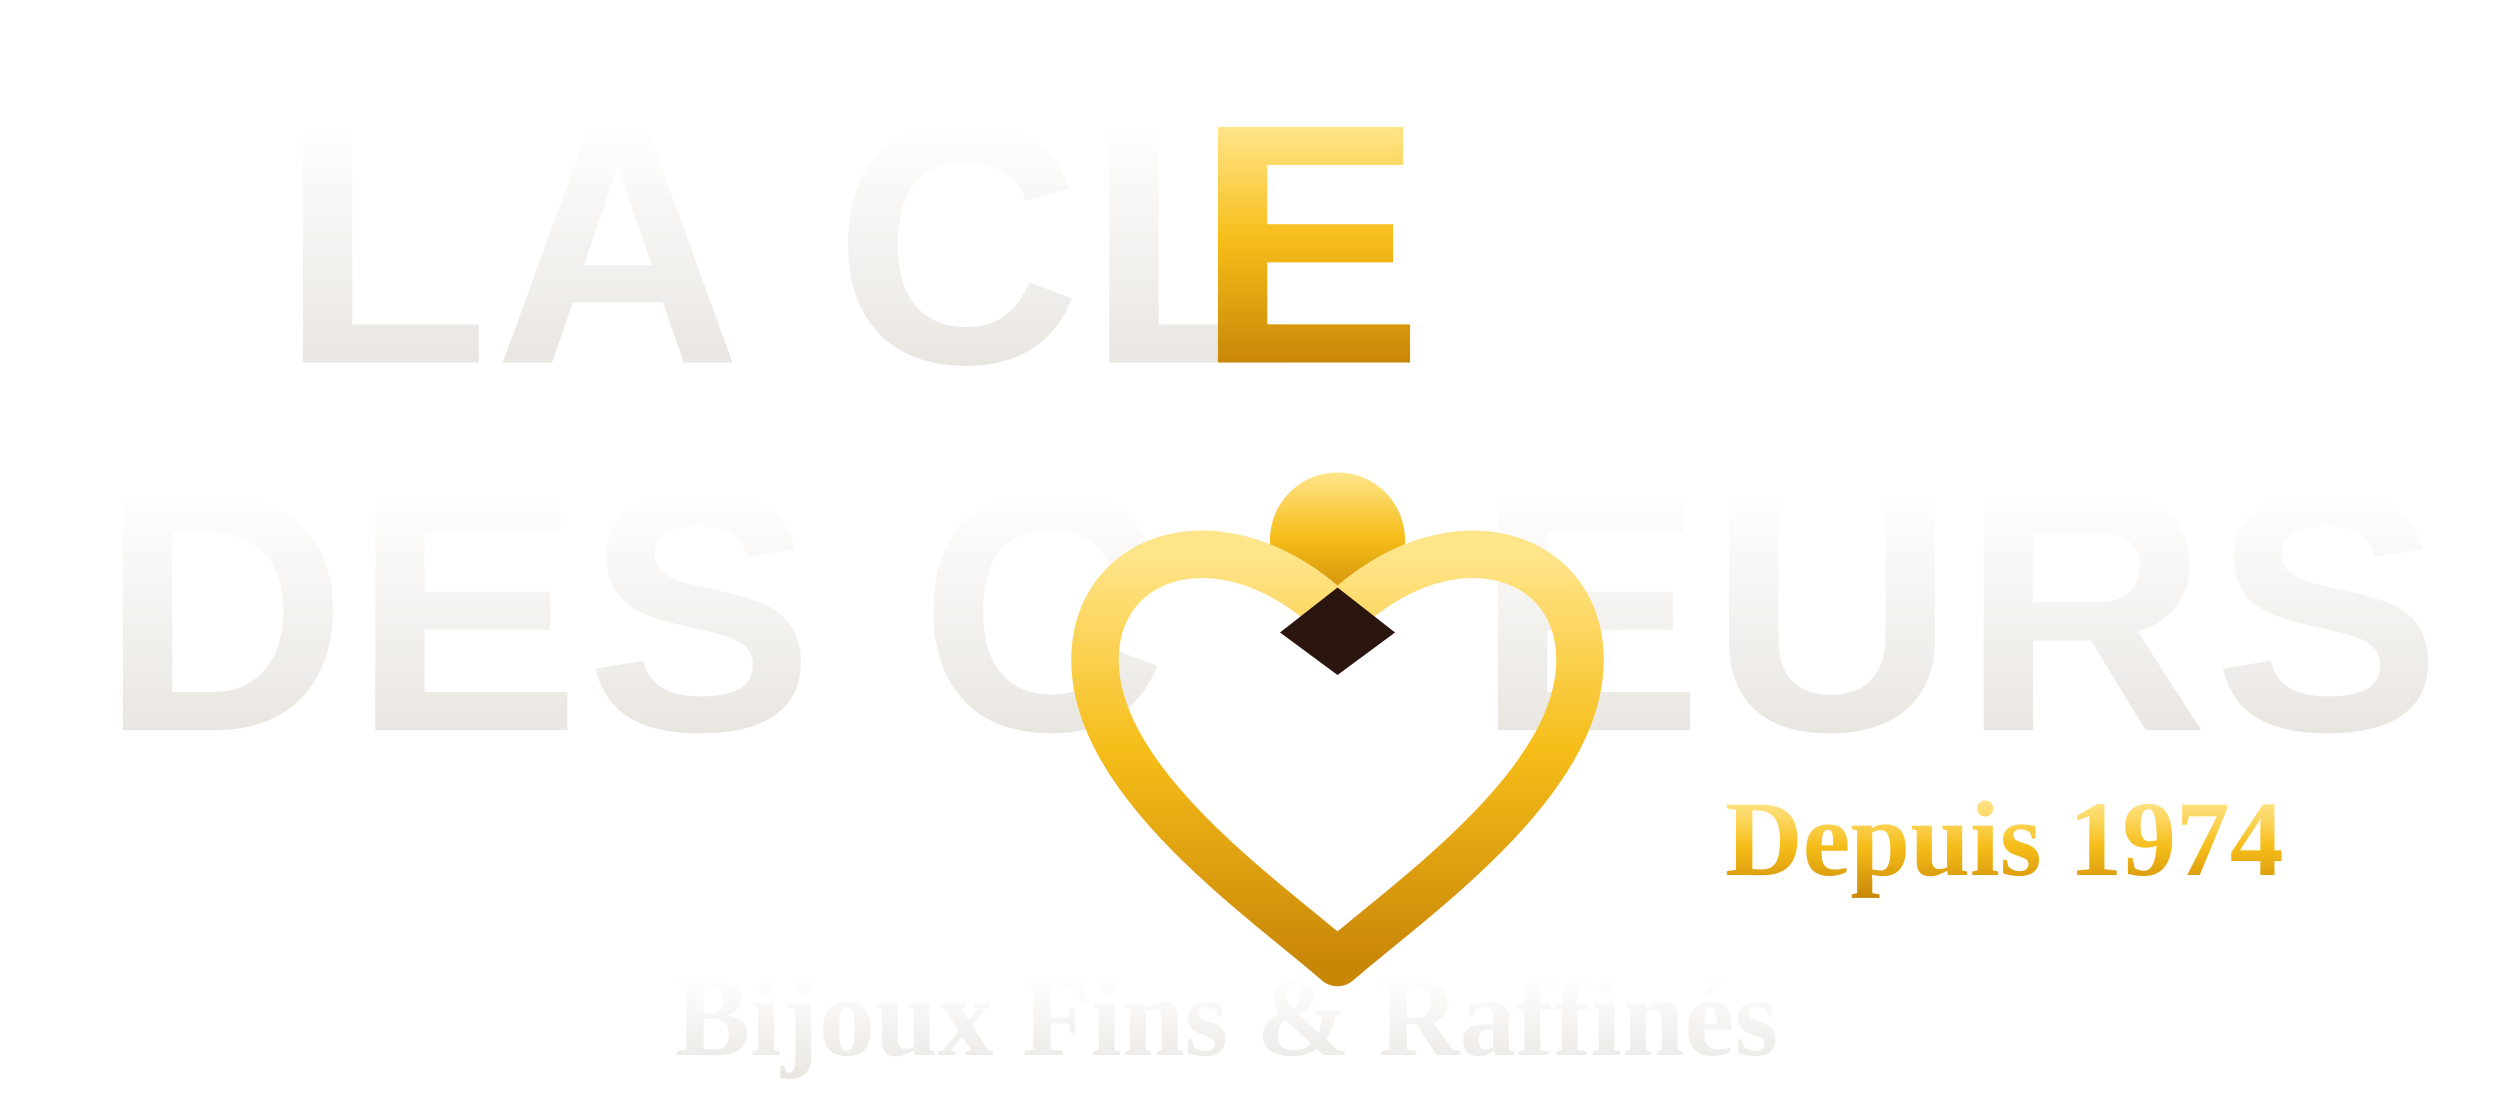
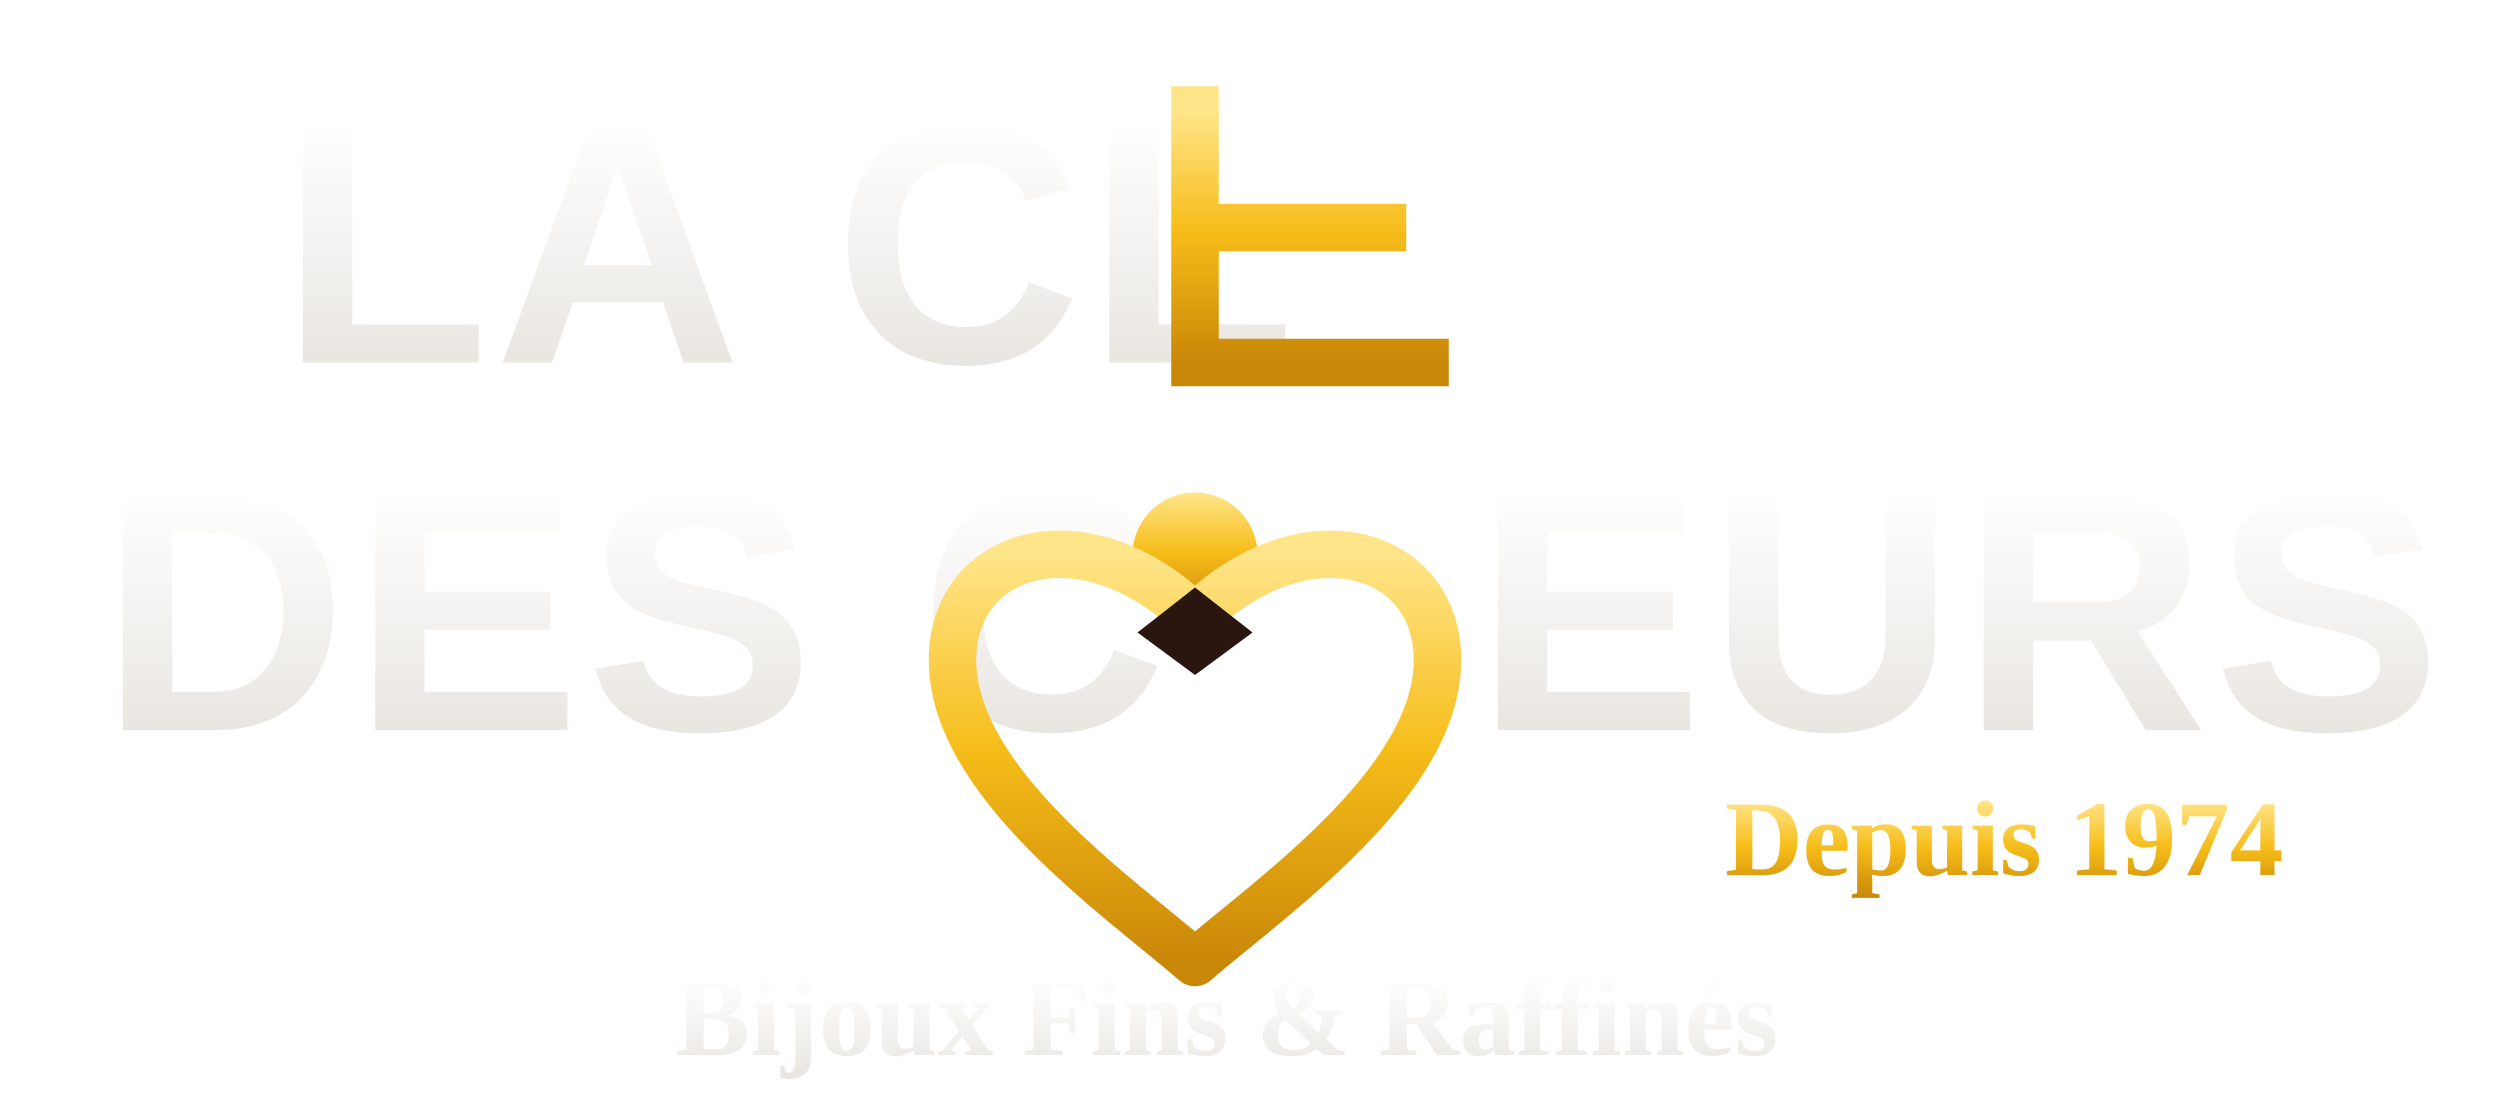
<svg xmlns="http://www.w3.org/2000/svg" viewBox="0 0 1000 440" role="img" aria-labelledby="logoTitle">
  <defs>
    <linearGradient id="gold" x1="0" y1="0" x2="0" y2="1">
      <stop offset="0" stop-color="#ffe58a" />
      <stop offset=".48" stop-color="#f6bd19" />
      <stop offset="1" stop-color="#c98708" />
    </linearGradient>
    <linearGradient id="ivory" x1="0" y1="0" x2="0" y2="1">
      <stop offset="0" stop-color="#fff" />
      <stop offset="1" stop-color="#e9e6e1" />
    </linearGradient>
  </defs>
  <g font-family="Arial, Helvetica, sans-serif" font-weight="800" fill="url(#ivory)">
    <text x="112" y="145" font-size="137" letter-spacing="2">LA CL</text>
    <text x="40" y="292" font-size="137" letter-spacing="2">DES C</text>
    <text x="590" y="292" font-size="137" letter-spacing="2">EURS</text>
  </g>
-   <text x="478" y="145" font-family="Arial, Helvetica, sans-serif" font-size="137" font-weight="800" fill="url(#gold)">E</text>
-   <path d="M535 143 V210" fill="none" stroke="url(#gold)" stroke-width="18" stroke-linecap="butt" />
-   <circle cx="535" cy="216" r="27" fill="url(#gold)" />
-   <path d="M535 385  C505 359 438 313 438 264  C438 220 491 204 535 247  C579 204 632 220 632 264  C632 313 565 359 535 385Z" fill="none" stroke="url(#gold)" stroke-width="19" stroke-linejoin="round" />
-   <path d="M535 235 L512 253 L535 270 L558 253Z" fill="#2b160f" />
+   <path d="M478 44 V145 H570 M478 91 H553 M478 145 H570" fill="none" stroke="url(#gold)" stroke-width="19" stroke-linecap="square" stroke-linejoin="miter" />
+   <path d="M478 145 V214" fill="none" stroke="url(#gold)" stroke-width="19" stroke-linecap="butt" />
+   <circle cx="478" cy="222" r="25" fill="url(#gold)" />
+   <path d="M478 385  C448 359 381 313 381 264  C381 220 434 204 478 247  C522 204 575 220 575 264  C575 313 508 359 478 385Z" fill="none" stroke="url(#gold)" stroke-width="19" stroke-linejoin="round" />
+   <path d="M478 235 L455 253 L478 270 L501 253Z" fill="#2b160f" />
  <text x="690" y="350" font-family="Georgia, 'Times New Roman', serif" font-size="43" font-weight="700" fill="url(#gold)">Depuis 1974</text>
  <path d="M65 408 H250 M750 408 H935" stroke="url(#gold)" stroke-width="7" />
  <text x="270" y="422" font-family="Georgia, 'Times New Roman', serif" font-size="45" font-weight="700" fill="url(#ivory)">Bijoux Fins &amp; Raffinés</text>
</svg>
